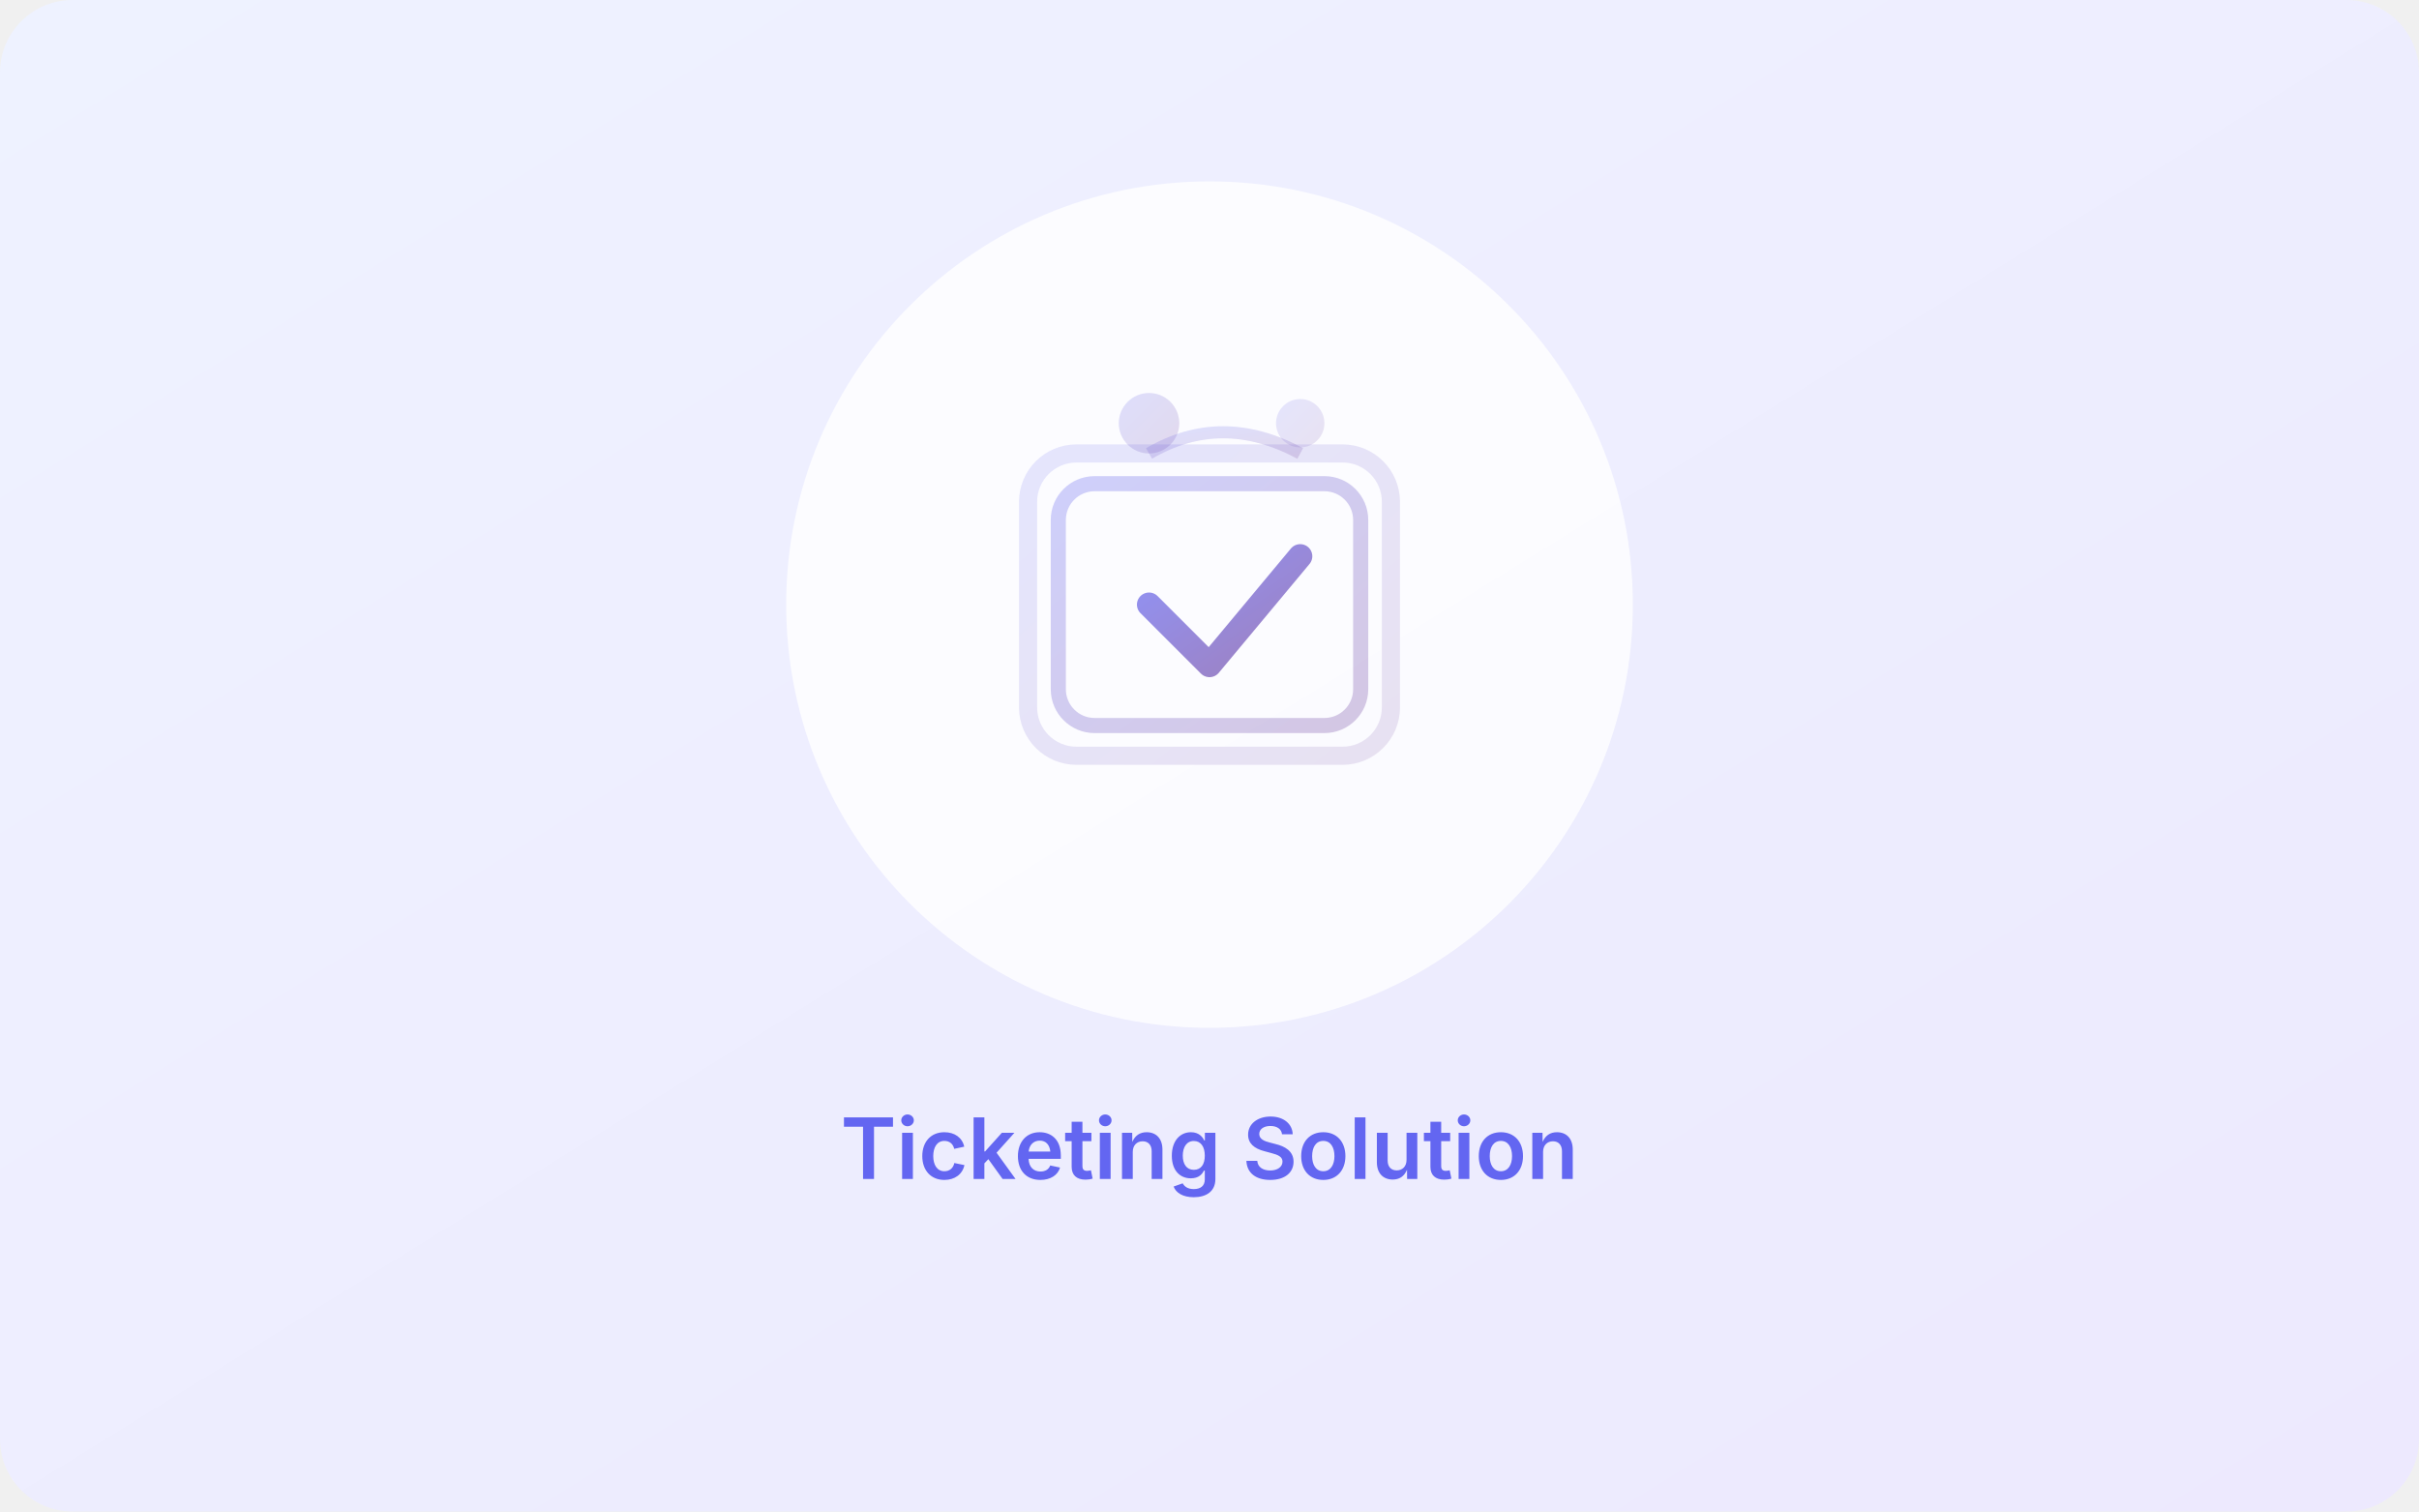
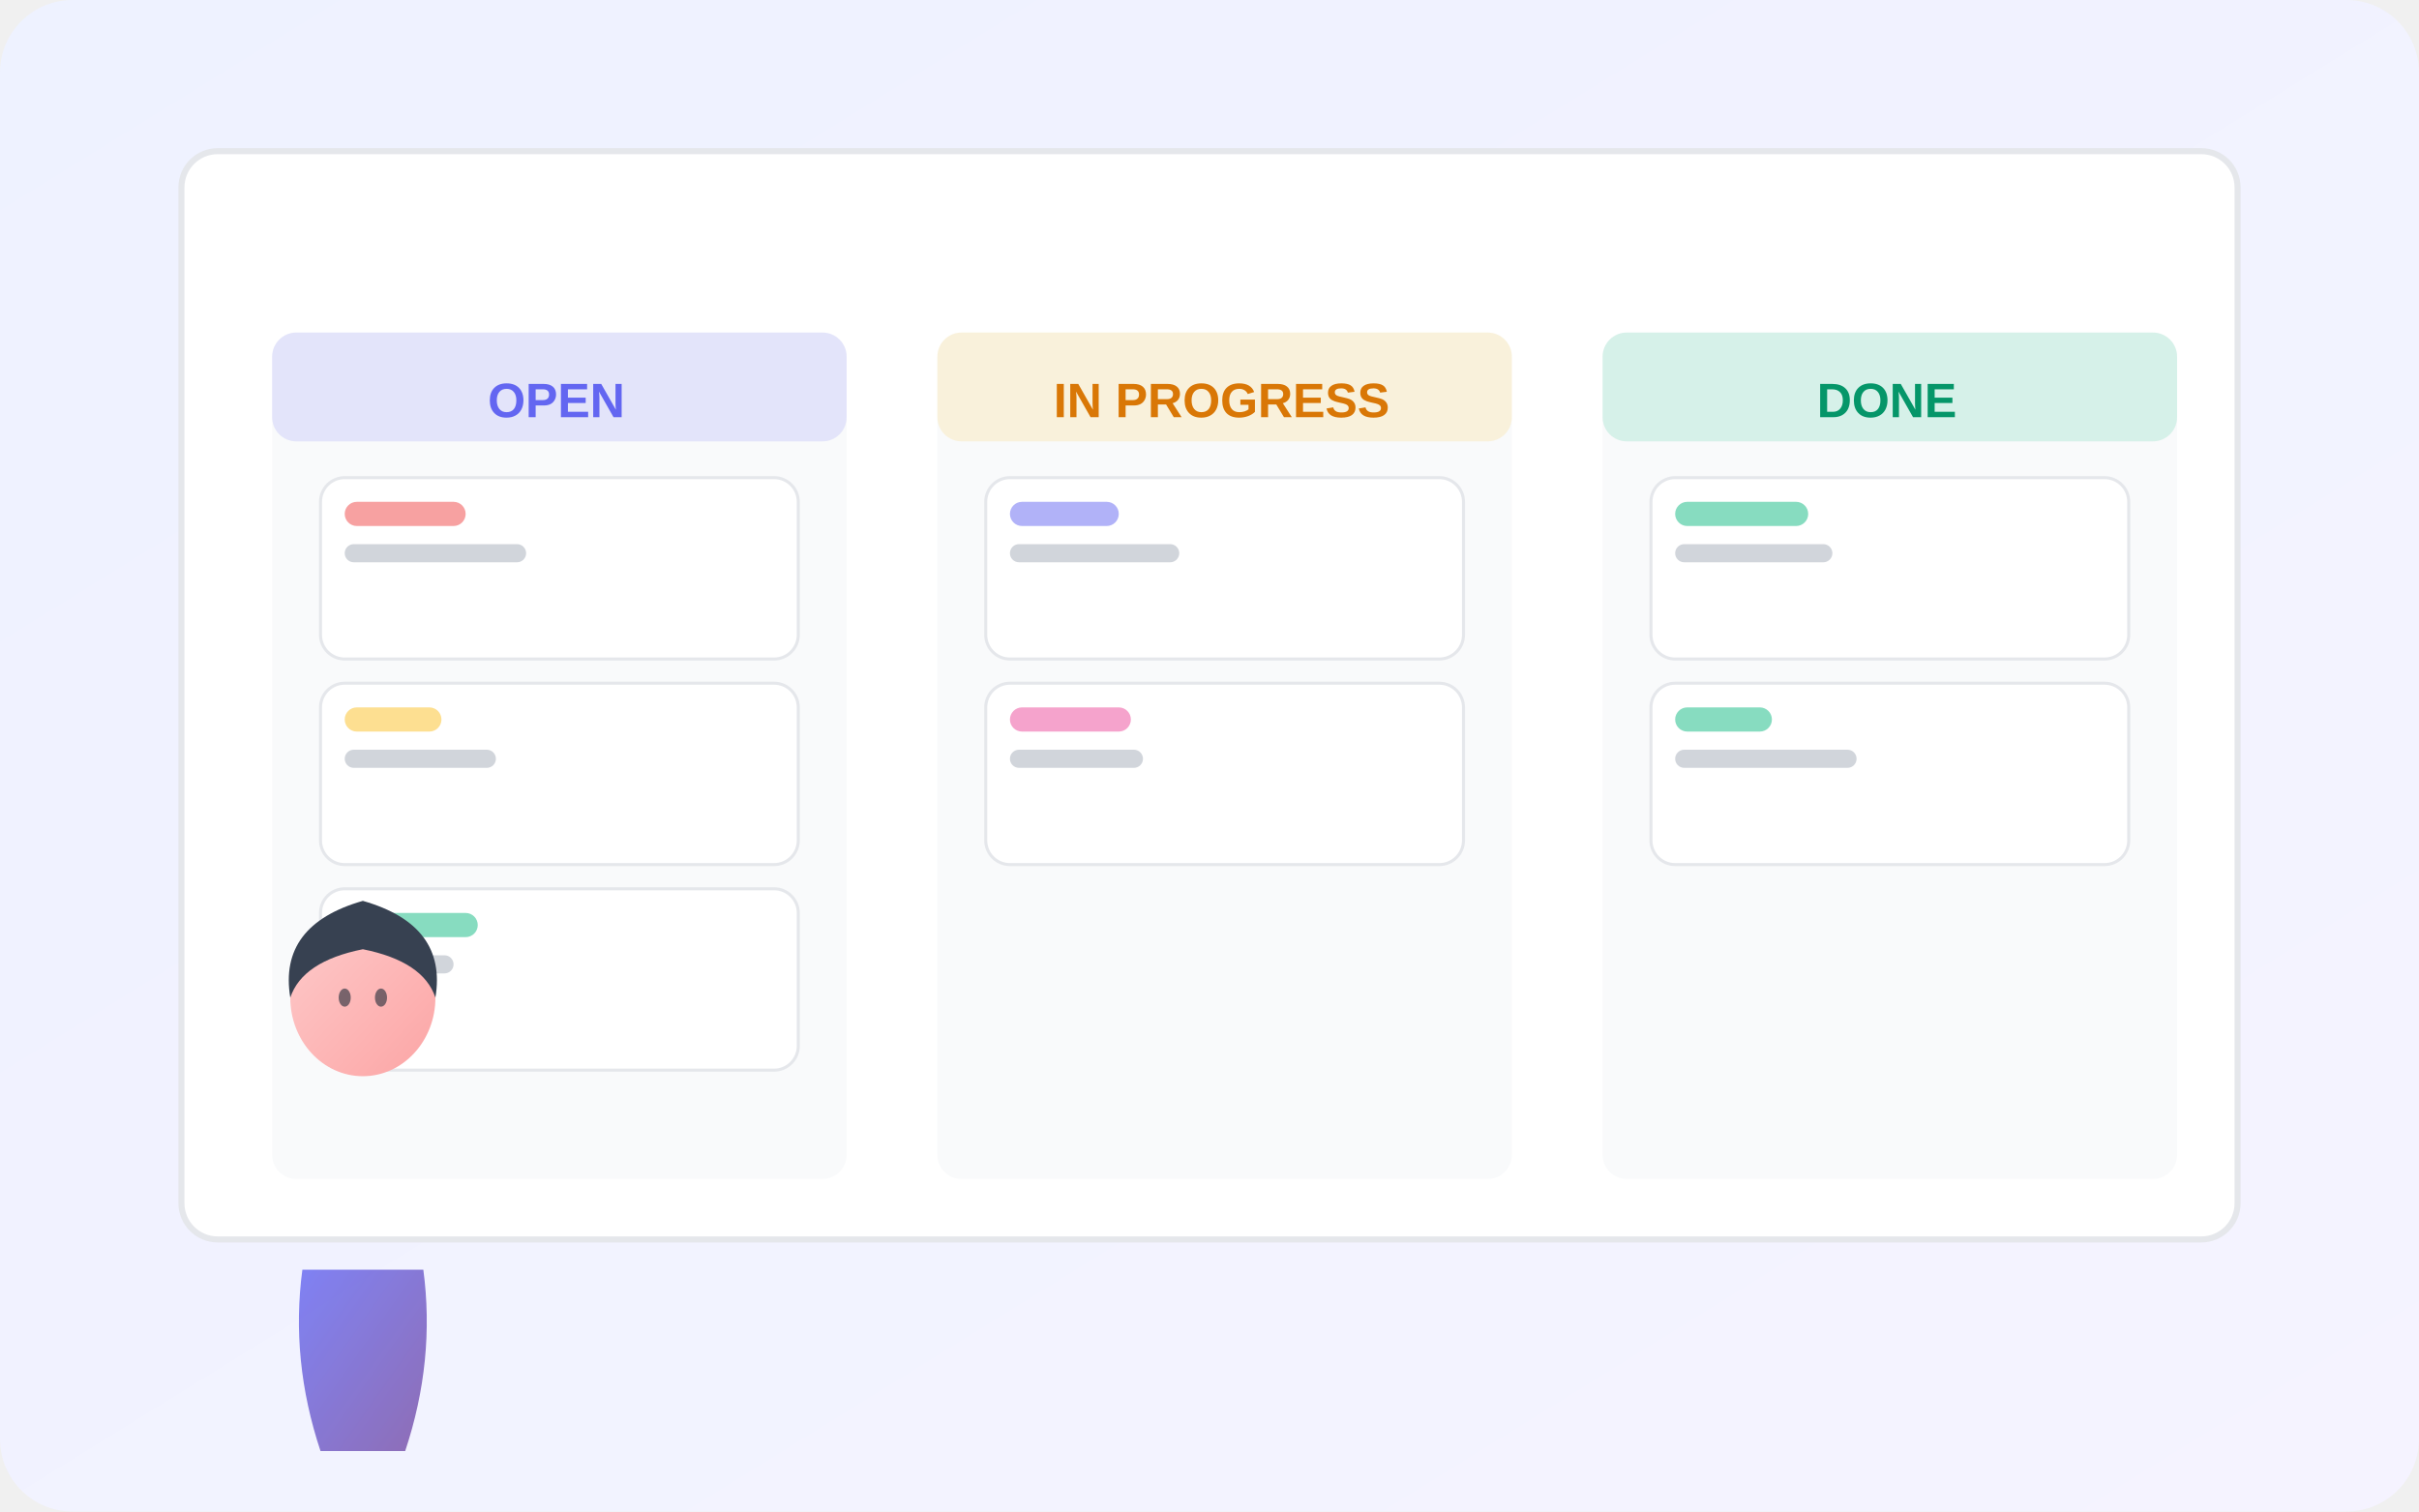
<svg xmlns="http://www.w3.org/2000/svg" viewBox="0 0 400 250" width="400" height="250">
  <defs>
-     <linearGradient id="pbg2" x1="0%" y1="0%" x2="100%" y2="100%">
+     <linearGradient id="t1bg" x1="0%" y1="0%" x2="100%" y2="100%">
      <stop offset="0%" stop-color="#eef2ff" />
-       <stop offset="100%" stop-color="#ede9fe" />
+       <stop offset="100%" stop-color="#f5f3ff" />
    </linearGradient>
-     <linearGradient id="pg2" x1="0%" y1="0%" x2="100%" y2="100%">
+     <linearGradient id="t1g" x1="0%" y1="0%" x2="100%" y2="100%">
      <stop offset="0%" stop-color="#6366f1" />
      <stop offset="100%" stop-color="#764ba2" />
    </linearGradient>
+     <linearGradient id="t1sk" x1="0%" y1="0%" x2="100%" y2="100%">
+       <stop offset="0%" stop-color="#fecaca" />
+       <stop offset="100%" stop-color="#fca5a5" />
+     </linearGradient>
  </defs>
-   <rect width="400" height="250" fill="url(#pbg2)" rx="12" />
-   <circle cx="200" cy="100" r="70" fill="white" opacity="0.8" />
-   <g transform="translate(200, 100)">
-     <rect x="-30" y="-25" width="60" height="50" rx="8" fill="none" stroke="url(#pg2)" stroke-width="3" opacity="0.15" />
-     <rect x="-25" y="-20" width="50" height="40" rx="6" fill="none" stroke="url(#pg2)" stroke-width="2.5" opacity="0.3" />
-     <path d="M-10 0 L0 10 L15 -8" fill="none" stroke="url(#pg2)" stroke-width="4" stroke-linecap="round" stroke-linejoin="round" opacity="0.7" />
-     <circle cx="-10" cy="-30" r="5" fill="url(#pg2)" opacity="0.2" />
-     <circle cx="15" cy="-30" r="4" fill="url(#pg2)" opacity="0.15" />
-     <path d="M-10 -25 Q2 -32 15 -25" fill="none" stroke="url(#pg2)" stroke-width="2" opacity="0.2" />
+   <rect width="400" height="250" fill="url(#t1bg)" rx="12" />
+   <rect x="30" y="25" width="340" height="180" rx="6" fill="white" stroke="#e5e7eb" stroke-width="1" />
+   <g transform="translate(45, 55)">
+     <rect x="0" y="0" width="95" height="140" rx="4" fill="#f9fafb" />
+     <rect x="0" y="0" width="95" height="18" rx="4" fill="#6366f1" opacity="0.15" />
+     <text x="47" y="14" font-family="Arial" font-size="8" fill="#6366f1" text-anchor="middle" font-weight="600">OPEN</text>
+     <rect x="8" y="24" width="79" height="30" rx="4" fill="white" stroke="#e5e7eb" stroke-width="0.5" />
+     <rect x="12" y="28" width="20" height="4" rx="2" fill="#ef4444" opacity="0.5" />
+     <rect x="12" y="35" width="30" height="3" rx="1.5" fill="#d1d5db" />
+     <rect x="8" y="58" width="79" height="30" rx="4" fill="white" stroke="#e5e7eb" stroke-width="0.5" />
+     <rect x="12" y="62" width="16" height="4" rx="2" fill="#fbbf24" opacity="0.5" />
+     <rect x="12" y="69" width="25" height="3" rx="1.5" fill="#d1d5db" />
+     <rect x="8" y="92" width="79" height="30" rx="4" fill="white" stroke="#e5e7eb" stroke-width="0.5" />
+     <rect x="12" y="96" width="22" height="4" rx="2" fill="#10b981" opacity="0.5" />
+     <rect x="12" y="103" width="18" height="3" rx="1.5" fill="#d1d5db" />
  </g>
-   <text x="200" y="195" font-family="Inter, Arial, sans-serif" font-size="14" font-weight="600" fill="#6366f1" text-anchor="middle">Ticketing Solution</text>
+   <g transform="translate(155, 55)">
+     <rect x="0" y="0" width="95" height="140" rx="4" fill="#f9fafb" />
+     <rect x="0" y="0" width="95" height="18" rx="4" fill="#fbbf24" opacity="0.15" />
+     <text x="47" y="14" font-family="Arial" font-size="8" fill="#d97706" text-anchor="middle" font-weight="600">IN PROGRESS</text>
+     <rect x="8" y="24" width="79" height="30" rx="4" fill="white" stroke="#e5e7eb" stroke-width="0.5" />
+     <rect x="12" y="28" width="18" height="4" rx="2" fill="#6366f1" opacity="0.5" />
+     <rect x="12" y="35" width="28" height="3" rx="1.5" fill="#d1d5db" />
+     <rect x="8" y="58" width="79" height="30" rx="4" fill="white" stroke="#e5e7eb" stroke-width="0.5" />
+     <rect x="12" y="62" width="20" height="4" rx="2" fill="#ec4899" opacity="0.5" />
+     <rect x="12" y="69" width="22" height="3" rx="1.5" fill="#d1d5db" />
+   </g>
+   <g transform="translate(265, 55)">
+     <rect x="0" y="0" width="95" height="140" rx="4" fill="#f9fafb" />
+     <rect x="0" y="0" width="95" height="18" rx="4" fill="#10b981" opacity="0.15" />
+     <text x="47" y="14" font-family="Arial" font-size="8" fill="#059669" text-anchor="middle" font-weight="600">DONE</text>
+     <rect x="8" y="24" width="79" height="30" rx="4" fill="white" stroke="#e5e7eb" stroke-width="0.5" />
+     <rect x="12" y="28" width="22" height="4" rx="2" fill="#10b981" opacity="0.5" />
+     <rect x="12" y="35" width="26" height="3" rx="1.5" fill="#d1d5db" />
+     <rect x="8" y="58" width="79" height="30" rx="4" fill="white" stroke="#e5e7eb" stroke-width="0.5" />
+     <rect x="12" y="62" width="16" height="4" rx="2" fill="#10b981" opacity="0.5" />
+     <rect x="12" y="69" width="30" height="3" rx="1.5" fill="#d1d5db" />
+   </g>
+   <g transform="translate(60, 175)">
+     <path d="M-10 35 Q-12 50 -7 65 L7 65 Q12 50 10 35Z" fill="url(#t1g)" opacity="0.8" />
+     <ellipse cx="0" cy="-10" rx="12" ry="13" fill="url(#t1sk)" />
+     <path d="M-12 -10 Q-14 -22 0 -26 Q14 -22 12 -10 Q10 -16 0 -18 Q-10 -16 -12 -10Z" fill="#374151" />
+     <ellipse cx="-3" cy="-10" rx="1" ry="1.5" fill="#1f2937" opacity="0.6" />
+     <ellipse cx="3" cy="-10" rx="1" ry="1.5" fill="#1f2937" opacity="0.6" />
+   </g>
</svg>
